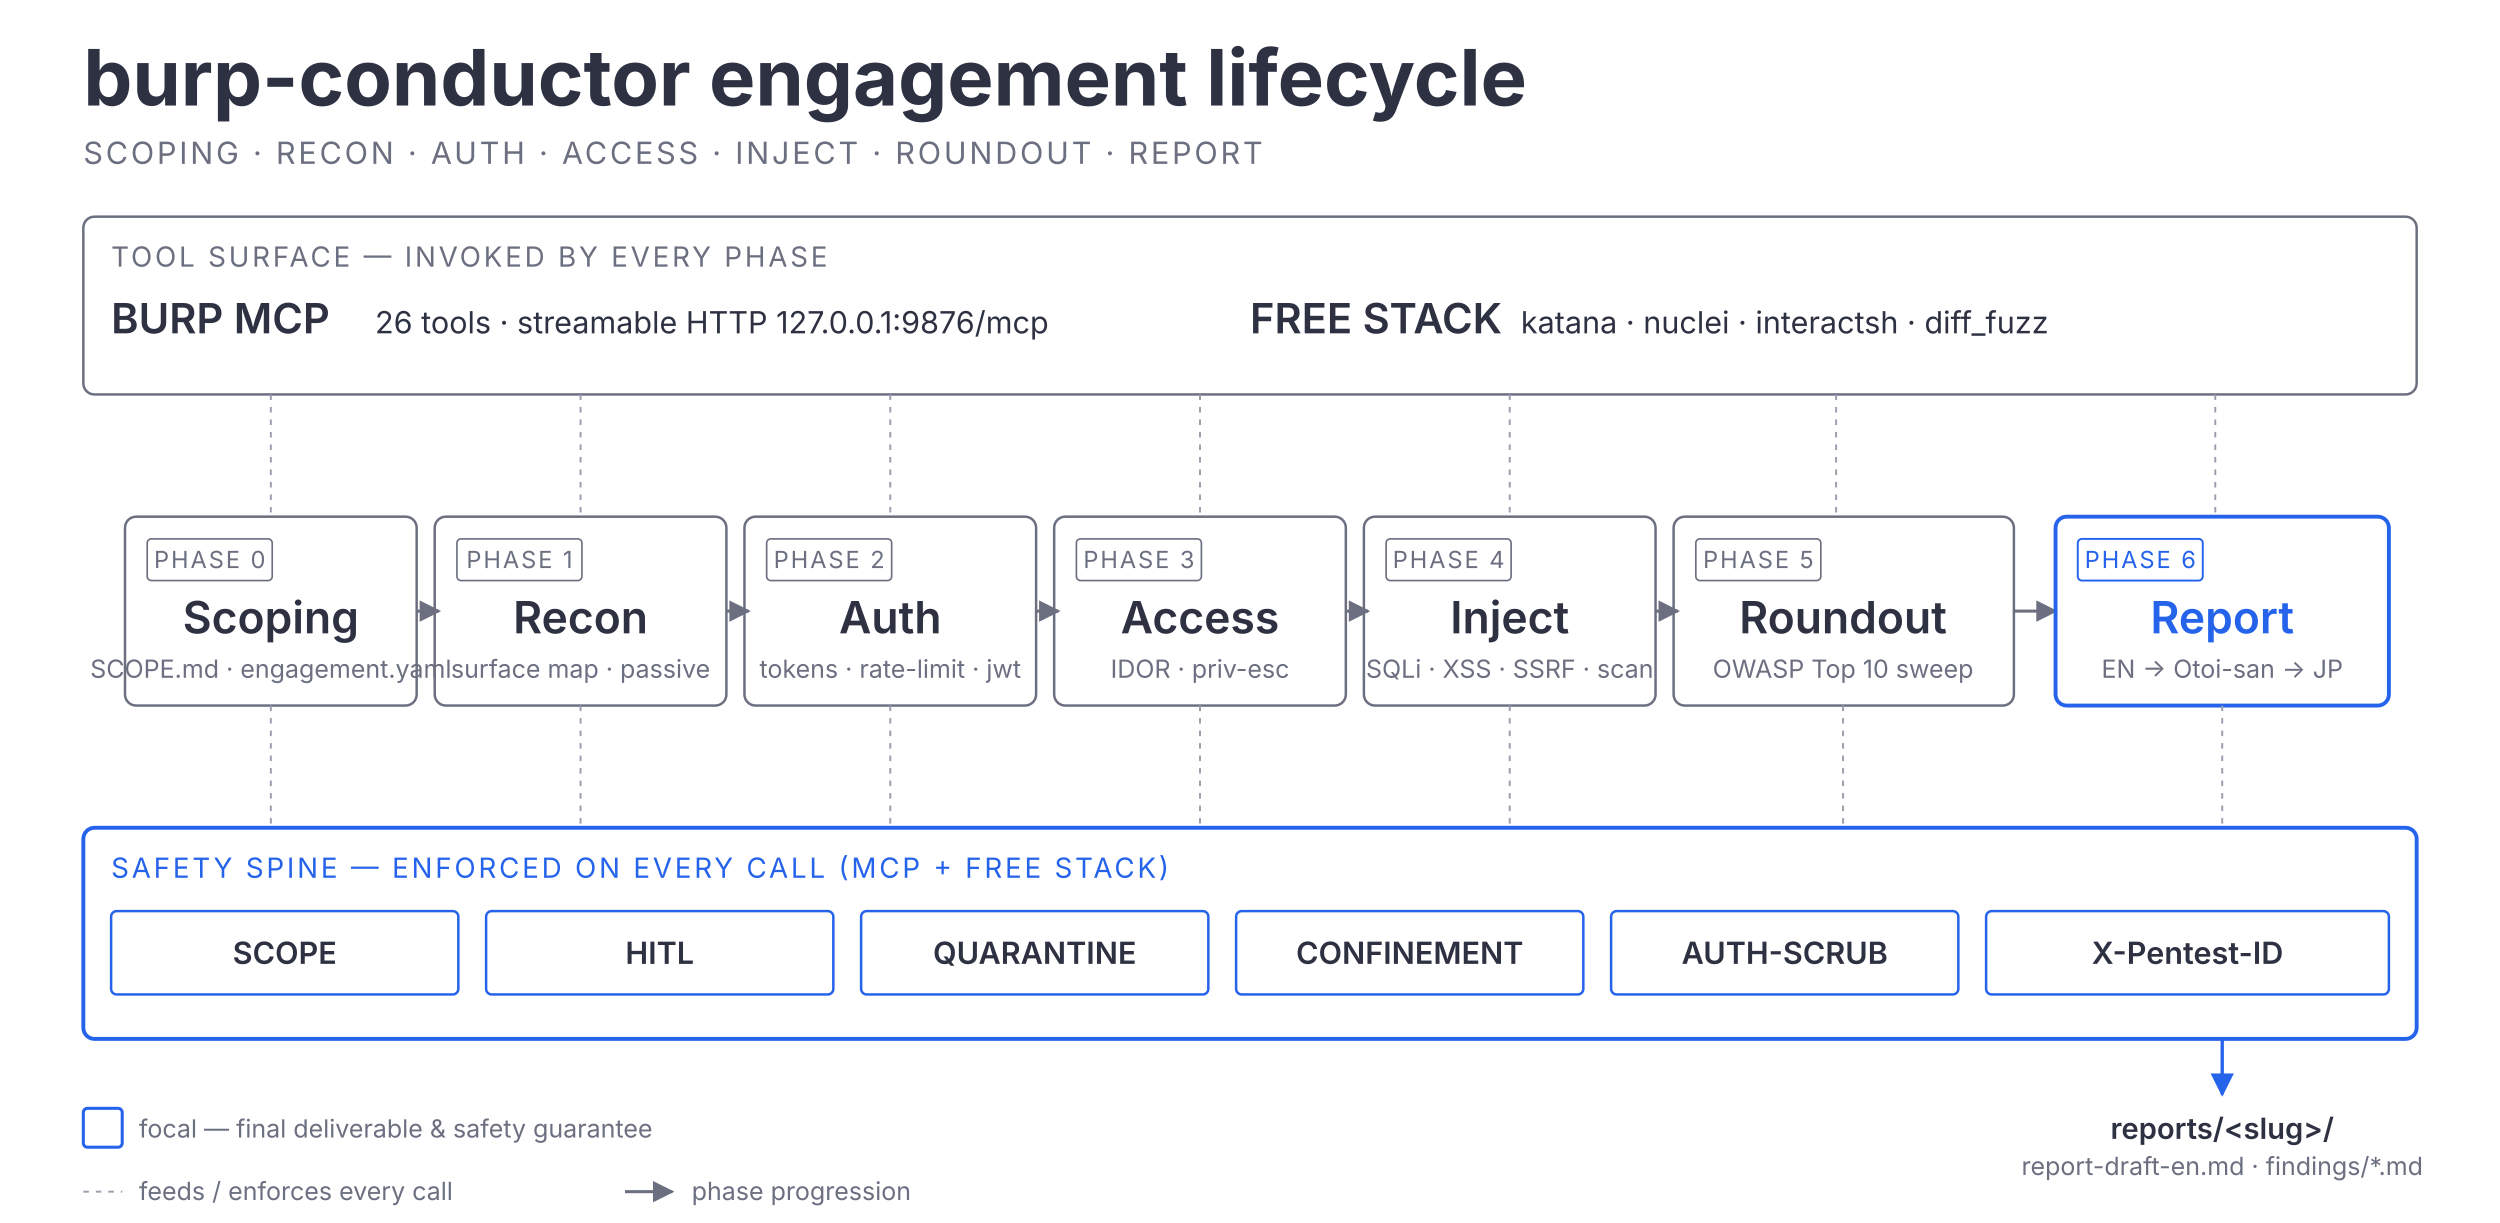
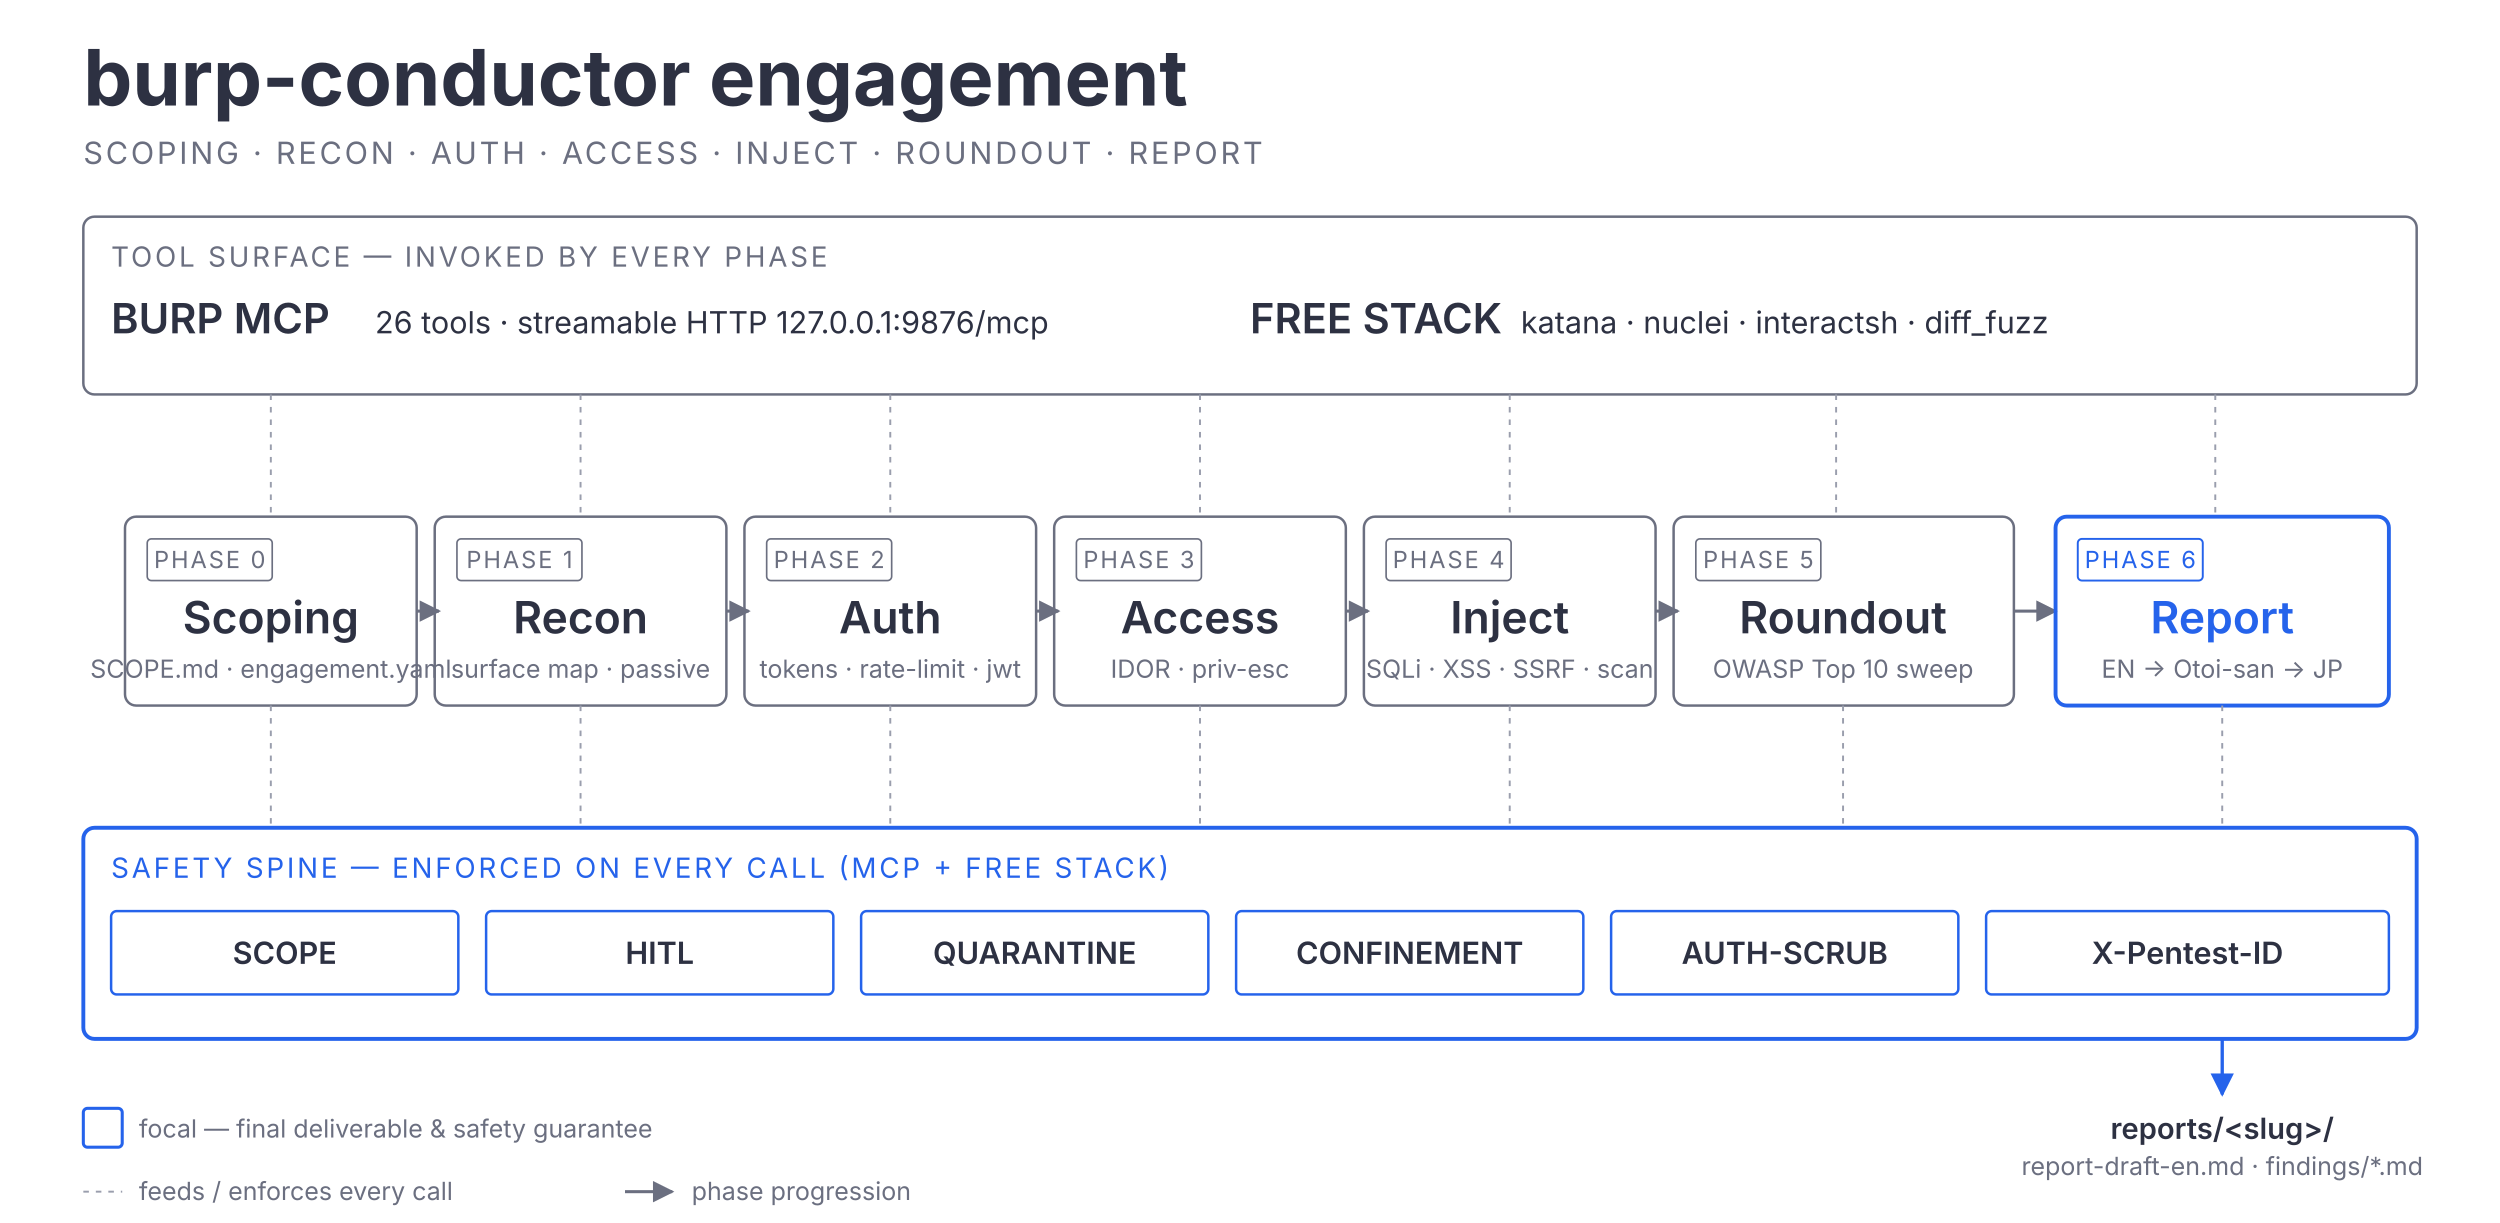
<svg xmlns="http://www.w3.org/2000/svg" viewBox="0 0 1800 880" role="img" aria-labelledby="t d" font-family="'Geist','Inter','Helvetica Neue',Arial,sans-serif">
  <style>
    .ink    { fill: #2d3142; }
    .muted  { fill: #6b6f80; }
    .soft   { stroke: #6b6f80; }
    .faint  { stroke: #9a9ead; }
    .accent-fill   { fill: #2563eb; }
    .accent-stroke { stroke: #2563eb; }
    @media (prefers-color-scheme: dark) {
      .ink   { fill: #e8ebf0; }
      .muted { fill: #a8adbb; }
      .soft  { stroke: #a8adbb; }
      .faint { stroke: #6b6f80; }
      .accent-fill   { fill: #60a5fa; }
      .accent-stroke { stroke: #60a5fa; }
      #arrow-head  path { fill: #a8adbb; }
      #arrow-acc   path { fill: #60a5fa; }
    }
  </style>
  <defs>
    <marker id="arrow-head" viewBox="0 0 10 10" refX="9" refY="5" markerWidth="7" markerHeight="7" orient="auto-start-reverse">
      <path d="M 0 0 L 10 5 L 0 10 z" fill="#6b6f80" />
    </marker>
    <marker id="arrow-acc" viewBox="0 0 10 10" refX="9" refY="5" markerWidth="7" markerHeight="7" orient="auto-start-reverse">
      <path d="M 0 0 L 10 5 L 0 10 z" fill="#2563eb" />
    </marker>
  </defs>
-   <text x="60" y="76" font-size="56" font-weight="700" class="ink">burp-conductor engagement lifecycle</text>
+   <text x="60" y="76" font-size="56" font-weight="700" class="ink">burp-conductor engagement</text>
  <text x="60" y="118" font-size="22" letter-spacing="2" class="muted">SCOPING · RECON · AUTH · ACCESS · INJECT · ROUNDOUT · REPORT</text>
  <rect x="60" y="156" width="1680" height="128" rx="8" fill="none" class="soft" stroke-width="1.8" />
  <text x="80" y="192" font-size="20" letter-spacing="2" class="muted">TOOL SURFACE — INVOKED BY EVERY PHASE</text>
  <text x="80" y="240" font-size="30" font-weight="600" class="ink">BURP MCP</text>
  <text x="270" y="240" font-size="22" class="ink">26 tools · streamable HTTP 127.0.0.1:9876/mcp</text>
  <text x="900" y="240" font-size="30" font-weight="600" class="ink">FREE STACK</text>
  <text x="1095" y="240" font-size="22" class="ink">katana · nuclei · interactsh · diff_fuzz</text>
  <g stroke-width="1.4" stroke-dasharray="4,5" fill="none" class="faint">
    <line x1="195" y1="284" x2="195" y2="372" />
    <line x1="418" y1="284" x2="418" y2="372" />
    <line x1="641" y1="284" x2="641" y2="372" />
    <line x1="864" y1="284" x2="864" y2="372" />
    <line x1="1087" y1="284" x2="1087" y2="372" />
    <line x1="1322" y1="284" x2="1322" y2="372" />
    <line x1="1595" y1="284" x2="1595" y2="372" />
  </g>
  <g stroke-width="2.2" fill="none" class="soft" marker-end="url(#arrow-head)">
    <line x1="300" y1="440" x2="316" y2="440" />
    <line x1="523" y1="440" x2="539" y2="440" />
    <line x1="746" y1="440" x2="762" y2="440" />
    <line x1="969" y1="440" x2="985" y2="440" />
    <line x1="1192" y1="440" x2="1208" y2="440" />
    <line x1="1450" y1="440" x2="1480" y2="440" />
  </g>
  <g>
    <rect x="90" y="372" width="210" height="136" rx="8" fill="none" class="soft" stroke-width="1.8" />
    <rect x="106" y="388" width="90" height="30" rx="3" fill="none" class="soft" stroke-width="1.2" />
    <text x="151" y="409" font-size="17" letter-spacing="1.4" class="muted" text-anchor="middle">PHASE 0</text>
    <text x="195" y="456" font-size="32" font-weight="600" class="ink" text-anchor="middle">Scoping</text>
    <text x="195" y="488" font-size="18" class="muted" text-anchor="middle">SCOPE.md · engagement.yaml</text>
    <rect x="313" y="372" width="210" height="136" rx="8" fill="none" class="soft" stroke-width="1.8" />
    <rect x="329" y="388" width="90" height="30" rx="3" fill="none" class="soft" stroke-width="1.2" />
    <text x="374" y="409" font-size="17" letter-spacing="1.4" class="muted" text-anchor="middle">PHASE 1</text>
    <text x="418" y="456" font-size="32" font-weight="600" class="ink" text-anchor="middle">Recon</text>
    <text x="418" y="488" font-size="18" class="muted" text-anchor="middle">surface map · passive</text>
    <rect x="536" y="372" width="210" height="136" rx="8" fill="none" class="soft" stroke-width="1.8" />
    <rect x="552" y="388" width="90" height="30" rx="3" fill="none" class="soft" stroke-width="1.2" />
    <text x="597" y="409" font-size="17" letter-spacing="1.4" class="muted" text-anchor="middle">PHASE 2</text>
    <text x="641" y="456" font-size="32" font-weight="600" class="ink" text-anchor="middle">Auth</text>
    <text x="641" y="488" font-size="18" class="muted" text-anchor="middle">tokens · rate-limit · jwt</text>
    <rect x="759" y="372" width="210" height="136" rx="8" fill="none" class="soft" stroke-width="1.8" />
    <rect x="775" y="388" width="90" height="30" rx="3" fill="none" class="soft" stroke-width="1.2" />
    <text x="820" y="409" font-size="17" letter-spacing="1.4" class="muted" text-anchor="middle">PHASE 3</text>
    <text x="864" y="456" font-size="32" font-weight="600" class="ink" text-anchor="middle">Access</text>
    <text x="864" y="488" font-size="18" class="muted" text-anchor="middle">IDOR · priv-esc</text>
    <rect x="982" y="372" width="210" height="136" rx="8" fill="none" class="soft" stroke-width="1.8" />
    <rect x="998" y="388" width="90" height="30" rx="3" fill="none" class="soft" stroke-width="1.2" />
    <text x="1043" y="409" font-size="17" letter-spacing="1.4" class="muted" text-anchor="middle">PHASE 4</text>
    <text x="1087" y="456" font-size="32" font-weight="600" class="ink" text-anchor="middle">Inject</text>
    <text x="1087" y="488" font-size="18" class="muted" text-anchor="middle">SQLi · XSS · SSRF · scan</text>
    <rect x="1205" y="372" width="245" height="136" rx="8" fill="none" class="soft" stroke-width="1.8" />
    <rect x="1221" y="388" width="90" height="30" rx="3" fill="none" class="soft" stroke-width="1.2" />
    <text x="1266" y="409" font-size="17" letter-spacing="1.4" class="muted" text-anchor="middle">PHASE 5</text>
    <text x="1327" y="456" font-size="32" font-weight="600" class="ink" text-anchor="middle">Roundout</text>
    <text x="1327" y="488" font-size="18" class="muted" text-anchor="middle">OWASP Top 10 sweep</text>
    <rect x="1480" y="372" width="240" height="136" rx="8" fill="none" class="accent-stroke" stroke-width="2.8" />
    <rect x="1496" y="388" width="90" height="30" rx="3" fill="none" class="accent-stroke" stroke-width="1.4" />
    <text x="1541" y="409" font-size="17" letter-spacing="1.4" class="accent-fill" text-anchor="middle">PHASE 6</text>
    <text x="1600" y="456" font-size="32" font-weight="600" class="accent-fill" text-anchor="middle">Report</text>
    <text x="1600" y="488" font-size="18" class="muted" text-anchor="middle">EN → Otoi-san → JP</text>
  </g>
  <g stroke-width="1.4" stroke-dasharray="4,5" fill="none" class="faint">
    <line x1="195" y1="508" x2="195" y2="596" />
    <line x1="418" y1="508" x2="418" y2="596" />
    <line x1="641" y1="508" x2="641" y2="596" />
    <line x1="864" y1="508" x2="864" y2="596" />
    <line x1="1087" y1="508" x2="1087" y2="596" />
    <line x1="1327" y1="508" x2="1327" y2="596" />
    <line x1="1600" y1="508" x2="1600" y2="596" />
  </g>
  <rect x="60" y="596" width="1680" height="152" rx="8" fill="none" class="accent-stroke" stroke-width="2.8" />
  <text x="80" y="632" font-size="20" letter-spacing="2" class="accent-fill">SAFETY SPINE — ENFORCED ON EVERY CALL (MCP + FREE STACK)</text>
  <g font-size="22" font-weight="600">
    <rect x="80" y="656" width="250" height="60" rx="4" fill="none" class="accent-stroke" stroke-width="1.8" />
    <text x="205" y="694" text-anchor="middle" class="ink">SCOPE</text>
    <rect x="350" y="656" width="250" height="60" rx="4" fill="none" class="accent-stroke" stroke-width="1.8" />
    <text x="475" y="694" text-anchor="middle" class="ink">HITL</text>
    <rect x="620" y="656" width="250" height="60" rx="4" fill="none" class="accent-stroke" stroke-width="1.8" />
    <text x="745" y="694" text-anchor="middle" class="ink">QUARANTINE</text>
    <rect x="890" y="656" width="250" height="60" rx="4" fill="none" class="accent-stroke" stroke-width="1.8" />
    <text x="1015" y="694" text-anchor="middle" class="ink">CONFINEMENT</text>
    <rect x="1160" y="656" width="250" height="60" rx="4" fill="none" class="accent-stroke" stroke-width="1.8" />
    <text x="1285" y="694" text-anchor="middle" class="ink">AUTH-SCRUB</text>
    <rect x="1430" y="656" width="290" height="60" rx="4" fill="none" class="accent-stroke" stroke-width="1.8" />
    <text x="1575" y="694" text-anchor="middle" class="ink">X-Pentest-ID</text>
  </g>
  <line x1="1600" y1="748" x2="1600" y2="788" stroke-width="2.4" class="accent-stroke" marker-end="url(#arrow-acc)" />
  <text x="1600" y="820" text-anchor="middle" font-size="21" font-weight="600" class="ink">reports/&lt;slug&gt;/</text>
  <text x="1600" y="846" text-anchor="middle" font-size="18" class="muted">report-draft-en.md · findings/*.md</text>
  <g font-size="18">
    <rect x="60" y="798" width="28" height="28" rx="3" fill="none" class="accent-stroke" stroke-width="2.2" />
    <text x="100" y="819" class="muted">focal — final deliverable &amp; safety guarantee</text>
    <line x1="60" y1="858" x2="88" y2="858" stroke-width="1.4" stroke-dasharray="4,5" class="faint" />
    <text x="100" y="864" class="muted">feeds / enforces every call</text>
    <line x1="450" y1="858" x2="484" y2="858" stroke-width="2.2" class="soft" marker-end="url(#arrow-head)" />
    <text x="498" y="864" class="muted">phase progression</text>
  </g>
</svg>
